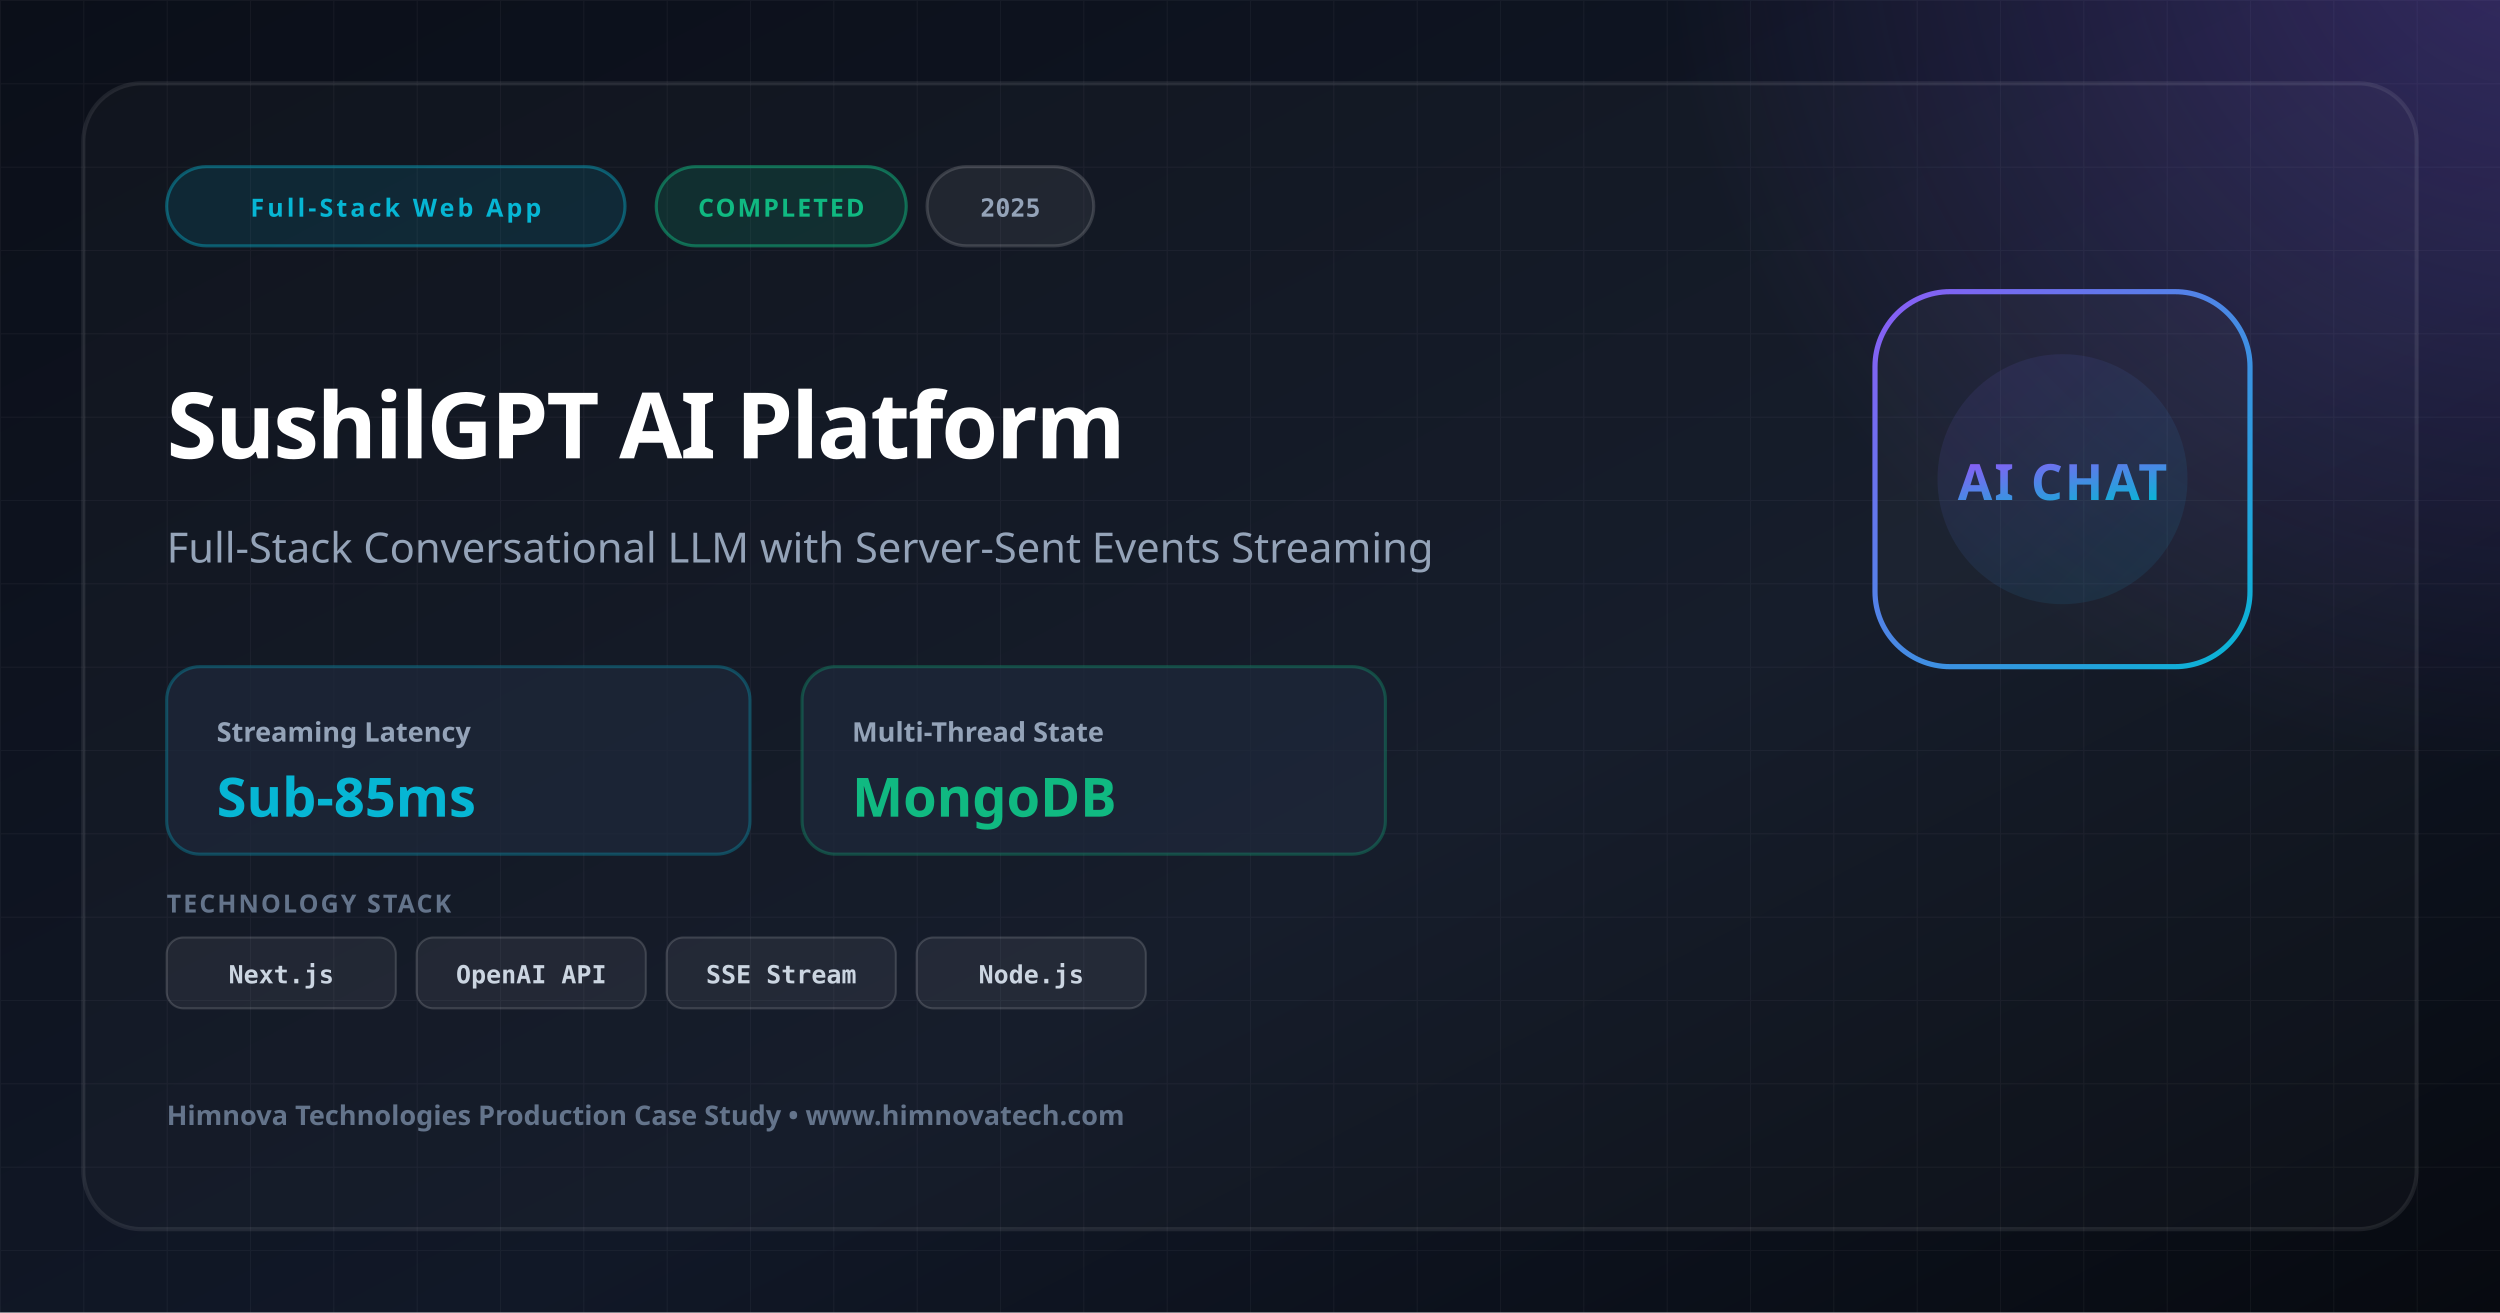
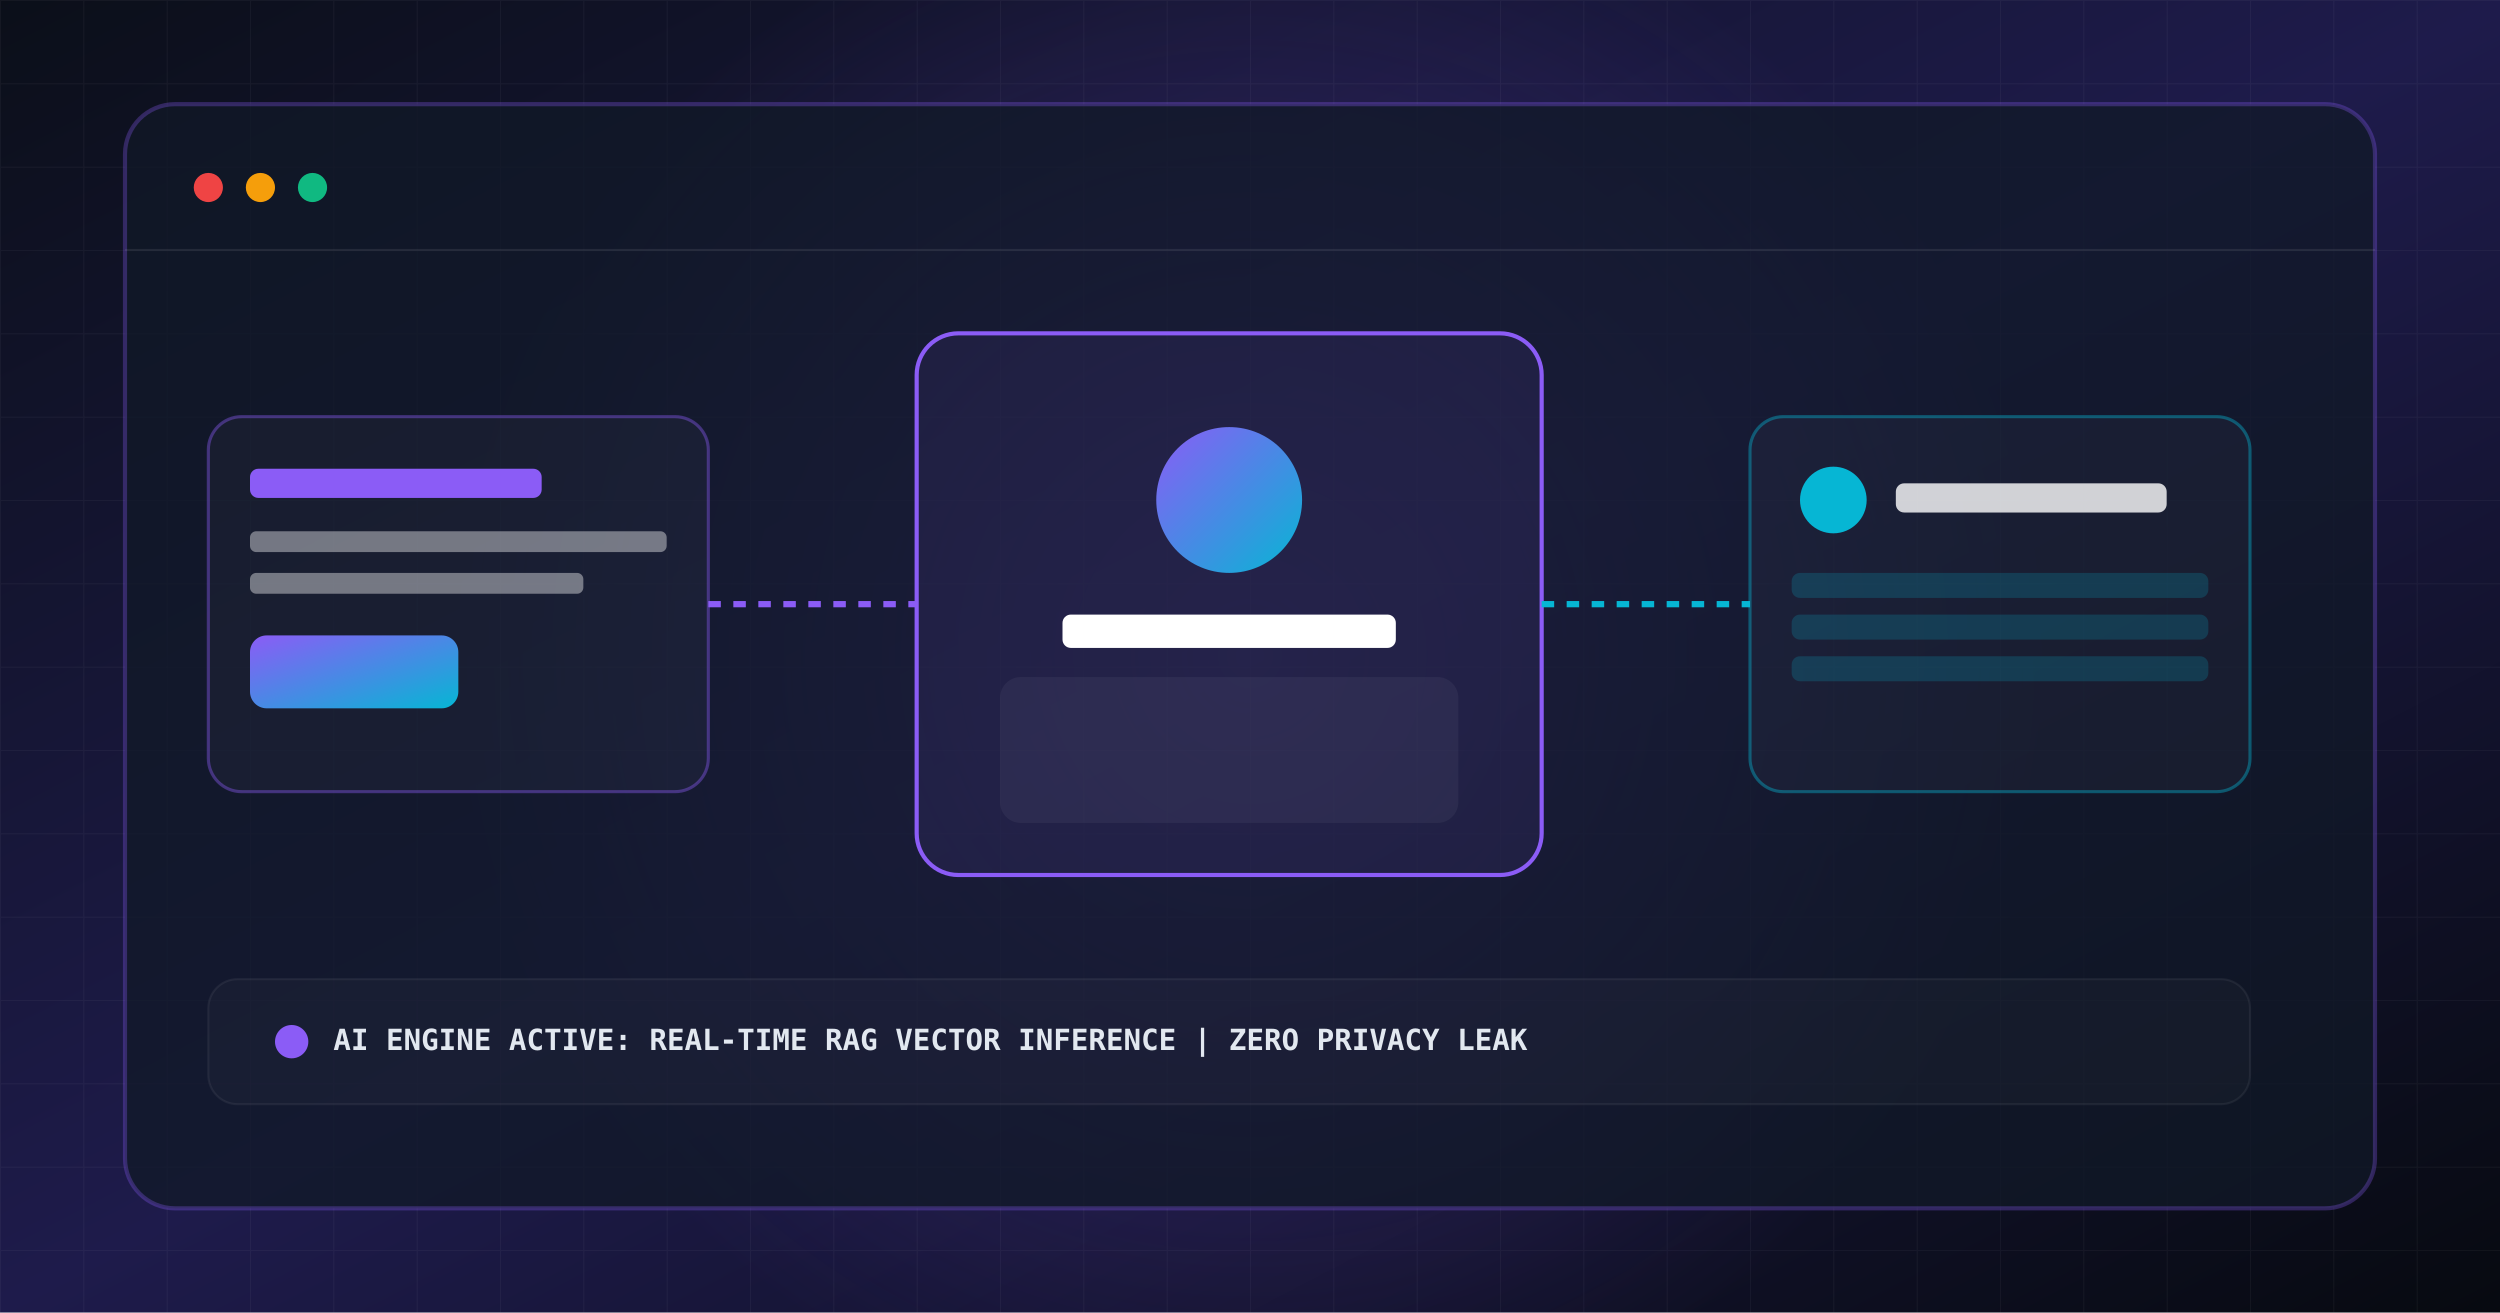
<svg xmlns="http://www.w3.org/2000/svg" viewBox="0 0 1200 630" width="100%" height="100%">
  <defs>
-     <linearGradient id="bg_sushilgptsvg" x1="0%" y1="0%" x2="100%" y2="100%">
+     <linearGradient id="bg" x1="0%" y1="0%" x2="100%" y2="100%">
      <stop offset="0%" stop-color="#0B0F19" />
-       <stop offset="60%" stop-color="#111827" />
+       <stop offset="50%" stop-color="#1E1B4B" />
      <stop offset="100%" stop-color="#070A10" />
    </linearGradient>
-     <linearGradient id="grad_sushilgptsvg" x1="0%" y1="0%" x2="100%" y2="100%">
+     <linearGradient id="purpleGrad" x1="0%" y1="0%" x2="100%" y2="100%">
      <stop offset="0%" stop-color="#8B5CF6" />
      <stop offset="100%" stop-color="#06B6D4" />
    </linearGradient>
-     <radialGradient id="glow_sushilgptsvg" cx="85%" cy="20%" r="55%">
+     <radialGradient id="glow" cx="50%" cy="50%" r="50%">
      <stop offset="0%" stop-color="#8B5CF6" stop-opacity="0.3" />
      <stop offset="100%" stop-color="#8B5CF6" stop-opacity="0" />
    </radialGradient>
-     <pattern id="grid_sushilgptsvg" width="40" height="40" patternUnits="userSpaceOnUse">
+     <pattern id="grid" width="40" height="40" patternUnits="userSpaceOnUse">
      <path d="M 40 0 L 0 0 0 40" fill="none" stroke="rgba(255,255,255,0.04)" stroke-width="1" />
    </pattern>
  </defs>
-   <rect width="1200" height="630" fill="url(#bg_sushilgptsvg)" />
-   <rect width="1200" height="630" fill="url(#grid_sushilgptsvg)" />
-   <circle cx="950" cy="180" r="380" fill="url(#glow_sushilgptsvg)" />
-   <rect x="40" y="40" width="1120" height="550" rx="28" fill="rgba(255, 255, 255, 0.02)" stroke="rgba(255, 255, 255, 0.08)" stroke-width="2" />
-   <g transform="translate(80, 80)">
-     <rect x="0" y="0" width="220" height="38" rx="19" fill="rgba(6, 182, 212, 0.12)" stroke="rgba(6, 182, 212, 0.4)" stroke-width="1.5" />
-     <text x="110" y="24" fill="#06B6D4" font-family="sans-serif" font-size="12" font-weight="800" letter-spacing="1.5" text-anchor="middle">Full-Stack Web App</text>
-     <rect x="235" y="0" width="120" height="38" rx="19" fill="rgba(16, 185, 129, 0.15)" stroke="rgba(16, 185, 129, 0.5)" stroke-width="1.5" />
-     <text x="295" y="24" fill="#10B981" font-family="sans-serif" font-size="12" font-weight="800" letter-spacing="1" text-anchor="middle">COMPLETED</text>
-     <rect x="365" y="0" width="80" height="38" rx="19" fill="rgba(255, 255, 255, 0.06)" stroke="rgba(255, 255, 255, 0.15)" stroke-width="1.5" />
-     <text x="405" y="24" fill="#94A3B8" font-family="monospace" font-size="12" font-weight="700" text-anchor="middle">2025</text>
+   <rect width="1200" height="630" fill="url(#bg)" />
+   <rect width="1200" height="630" fill="url(#grid)" />
+   <circle cx="600" cy="315" r="380" fill="url(#glow)" />
+ 
+   {/* Outer Window Frame */}
+   <rect x="60" y="50" width="1080" height="530" rx="24" fill="rgba(17, 24, 39, 0.75)" stroke="rgba(139, 92, 246, 0.3)" stroke-width="2" />
+   
+   {/* Header Window Dots */}
+   <circle cx="100" cy="90" r="7" fill="#EF4444" />
+   <circle cx="125" cy="90" r="7" fill="#F59E0B" />
+   <circle cx="150" cy="90" r="7" fill="#10B981" />
+   <line x1="60" y1="120" x2="1140" y2="120" stroke="rgba(255, 255, 255, 0.08)" stroke-width="1" />
+ 
+   {/* Neural Network Nodes Visual Flow */}
+   <g transform="translate(100, 160)">
+     {/* Input Prompt Box */}
+     <rect x="0" y="40" width="240" height="180" rx="16" fill="rgba(255,255,255,0.03)" stroke="rgba(139, 92, 246, 0.4)" stroke-width="1.5" />
+     <rect x="20" y="65" width="140" height="14" rx="4" fill="#8B5CF6" />
+     <rect x="20" y="95" width="200" height="10" rx="3" fill="rgba(255,255,255,0.4)" />
+     <rect x="20" y="115" width="160" height="10" rx="3" fill="rgba(255,255,255,0.4)" />
+     <rect x="20" y="145" width="100" height="35" rx="8" fill="url(#purpleGrad)" />
+     <line x1="240" y1="130" x2="340" y2="130" stroke="#8B5CF6" stroke-width="3" stroke-dasharray="6 6" />
+ 
+     {/* Center LLM Inference Node */}
+     <rect x="340" y="0" width="300" height="260" rx="20" fill="rgba(139, 92, 246, 0.08)" stroke="#8B5CF6" stroke-width="2" />
+     <circle cx="490" cy="80" r="35" fill="url(#purpleGrad)" />
+     <rect x="410" y="135" width="160" height="16" rx="4" fill="#FFFFFF" />
+     <rect x="380" y="165" width="220" height="70" rx="10" fill="rgba(255,255,255,0.05)" />
+     <line x1="640" y1="130" x2="740" y2="130" stroke="#06B6D4" stroke-width="3" stroke-dasharray="6 6" />
+ 
+     {/* Vector Database RAG Storage */}
+     <rect x="740" y="40" width="240" height="180" rx="16" fill="rgba(255,255,255,0.03)" stroke="rgba(6,182,212,0.4)" stroke-width="1.5" />
+     <circle cx="780" cy="80" r="16" fill="#06B6D4" />
+     <rect x="810" y="72" width="130" height="14" rx="4" fill="rgba(255,255,255,0.8)" />
+     <rect x="760" y="115" width="200" height="12" rx="4" fill="rgba(6,182,212,0.2)" />
+     <rect x="760" y="135" width="200" height="12" rx="4" fill="rgba(6,182,212,0.2)" />
+     <rect x="760" y="155" width="200" height="12" rx="4" fill="rgba(6,182,212,0.2)" />
  </g>
-   <g transform="translate(900, 140)">
-     <rect x="0" y="0" width="180" height="180" rx="36" fill="rgba(255,255,255,0.03)" stroke="url(#grad_sushilgptsvg)" stroke-width="2.5" />
-     <circle cx="90" cy="90" r="60" fill="url(#grad_sushilgptsvg)" fill-opacity="0.1" />
-     <text x="90" y="100" fill="url(#grad_sushilgptsvg)" font-family="sans-serif" font-size="24" font-weight="900" text-anchor="middle" letter-spacing="1">AI CHAT</text>
-   </g>
-   <text x="80" y="220" fill="#FFFFFF" font-family="sans-serif" font-size="44" font-weight="900" letter-spacing="-1">SushilGPT AI Platform</text>
-   <text x="80" y="270" fill="#94A3B8" font-family="sans-serif" font-size="20" font-weight="500">Full-Stack Conversational LLM with Server-Sent Events Streaming</text>
-   <g transform="translate(80, 320)">
-     <rect x="0" y="0" width="280" height="90" rx="16" fill="rgba(30, 41, 59, 0.7)" stroke="rgba(6, 182, 212, 0.3)" stroke-width="1.5" />
-     <text x="24" y="36" fill="#94A3B8" font-family="sans-serif" font-size="13" font-weight="600">Streaming Latency</text>
-     <text x="24" y="72" fill="#06B6D4" font-family="sans-serif" font-size="26" font-weight="800">Sub-85ms</text>
-     <rect x="305" y="0" width="280" height="90" rx="16" fill="rgba(30, 41, 59, 0.7)" stroke="rgba(16, 185, 129, 0.3)" stroke-width="1.5" />
-     <text x="329" y="36" fill="#94A3B8" font-family="sans-serif" font-size="13" font-weight="600">Multi-Thread State</text>
-     <text x="329" y="72" fill="#10B981" font-family="sans-serif" font-size="26" font-weight="800">MongoDB</text>
-   </g>
-   <g transform="translate(80, 450)">
-     <text x="0" y="-12" fill="#64748B" font-family="sans-serif" font-size="12" font-weight="700" letter-spacing="1">TECHNOLOGY STACK</text>
-     <rect x="0" y="0" width="110" height="34" rx="8" fill="rgba(255,255,255,0.06)" stroke="rgba(255,255,255,0.15)" />
-     <text x="55" y="22" fill="#CBD5E1" font-family="monospace" font-size="12" font-weight="600" text-anchor="middle">Next.js</text>
-     <rect x="120" y="0" width="110" height="34" rx="8" fill="rgba(255,255,255,0.06)" stroke="rgba(255,255,255,0.15)" />
-     <text x="175" y="22" fill="#CBD5E1" font-family="monospace" font-size="12" font-weight="600" text-anchor="middle">OpenAI API</text>
-     <rect x="240" y="0" width="110" height="34" rx="8" fill="rgba(255,255,255,0.06)" stroke="rgba(255,255,255,0.15)" />
-     <text x="295" y="22" fill="#CBD5E1" font-family="monospace" font-size="12" font-weight="600" text-anchor="middle">SSE Stream</text>
-     <rect x="360" y="0" width="110" height="34" rx="8" fill="rgba(255,255,255,0.06)" stroke="rgba(255,255,255,0.15)" />
-     <text x="415" y="22" fill="#CBD5E1" font-family="monospace" font-size="12" font-weight="600" text-anchor="middle">Node.js</text>
-   </g>
-   <text x="80" y="540" fill="#64748B" font-family="sans-serif" font-size="13" font-weight="600">Himnova Technologies Production Case Study • www.himnovatech.com</text>
+ 
+   {/* Status Footer Bar */}
+   <rect x="100" y="470" width="980" height="60" rx="14" fill="rgba(255,255,255,0.02)" stroke="rgba(255,255,255,0.06)" />
+   <circle cx="140" cy="500" r="8" fill="#8B5CF6" />
+   <text x="160" y="504" fill="#E2E8F0" font-family="monospace" font-size="14" font-weight="bold">AI ENGINE ACTIVE: REAL-TIME RAG VECTOR INFERENCE | ZERO PRIVACY LEAK</text>
</svg>
